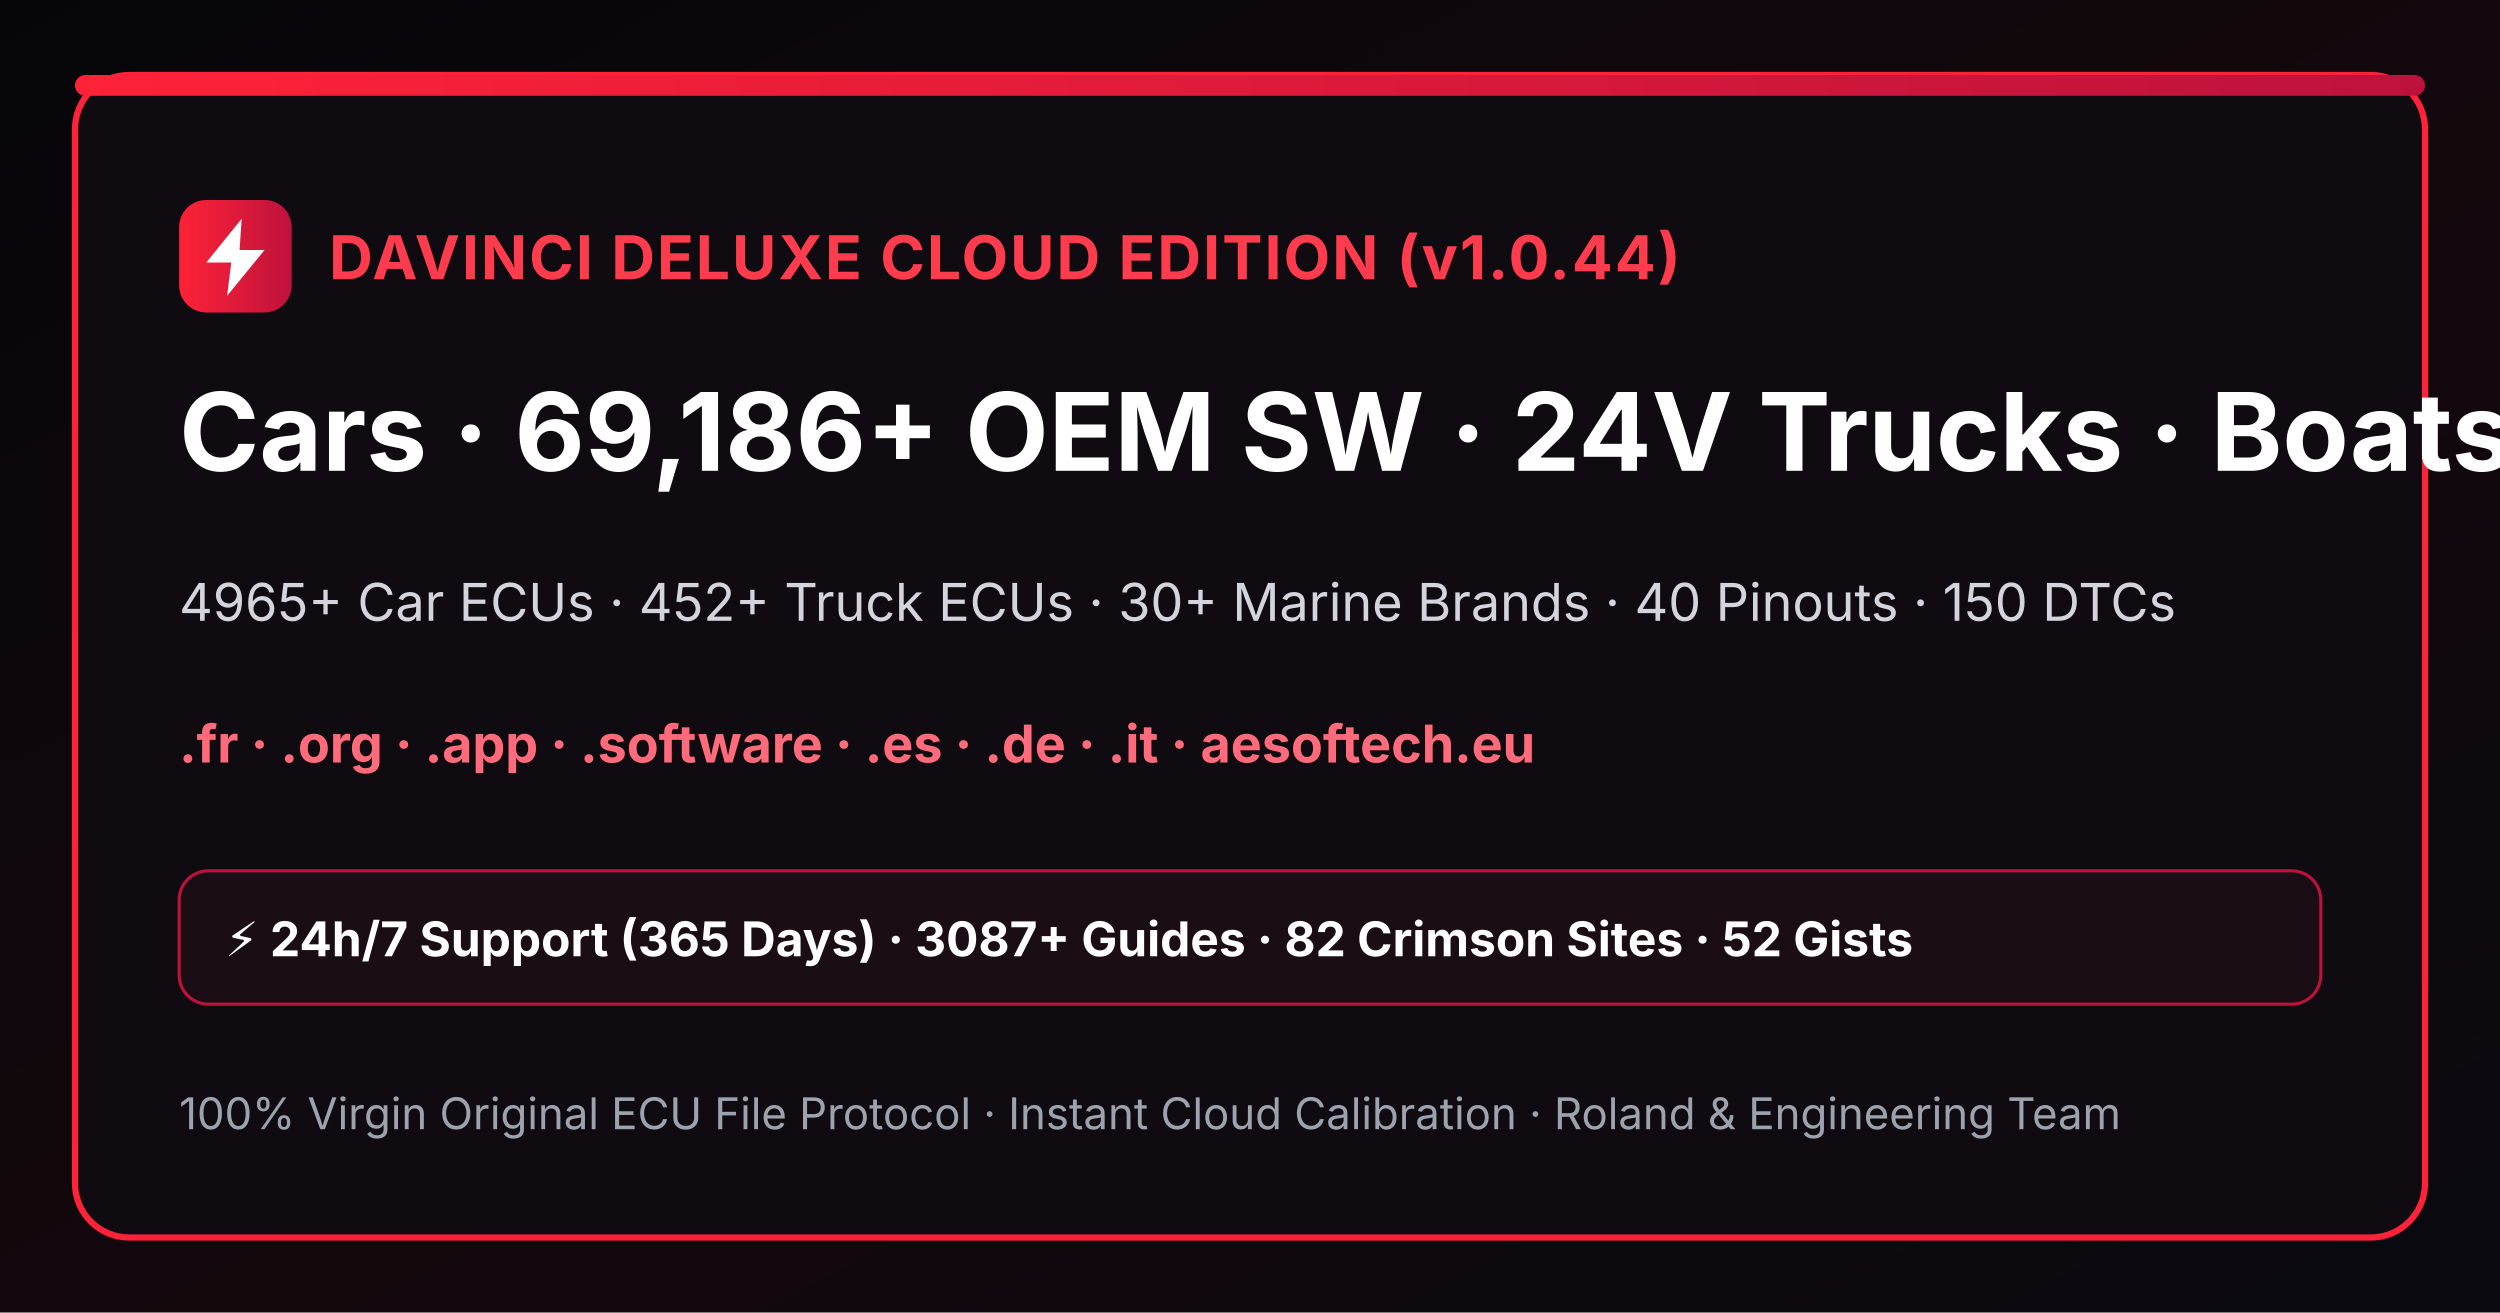
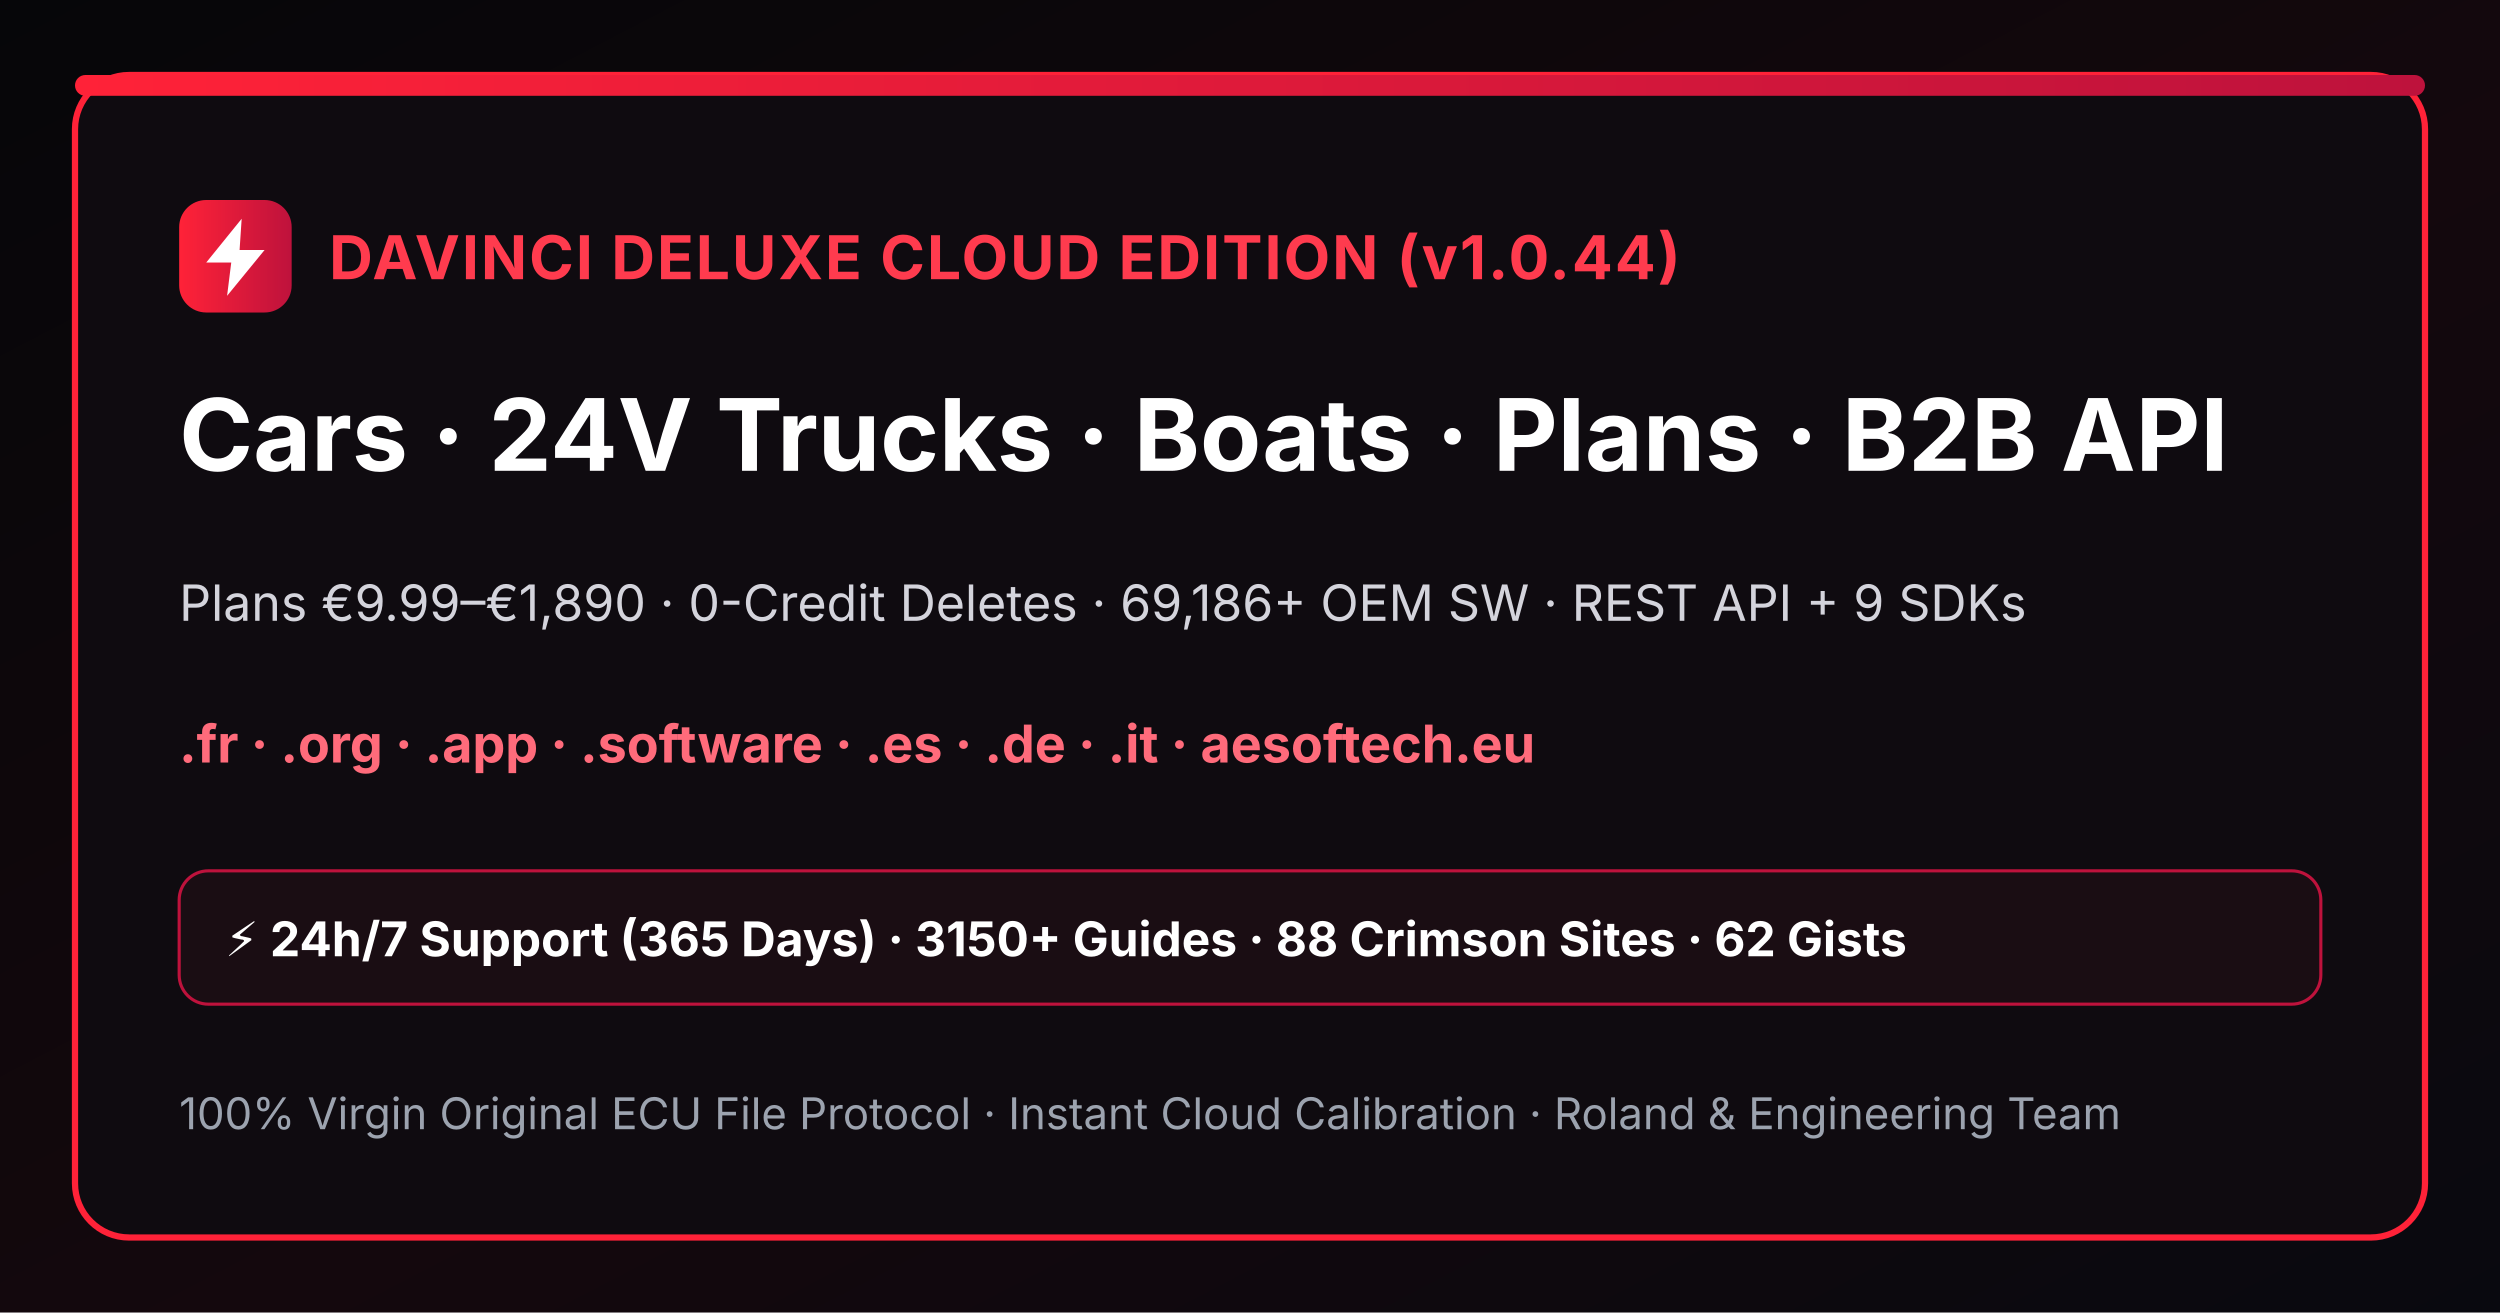
<svg xmlns="http://www.w3.org/2000/svg" width="1200" height="630" viewBox="0 0 1200 630">
  <defs>
    <linearGradient id="bgGrad" x1="0" y1="0" x2="1" y2="1">
      <stop offset="0%" stop-color="#060609" />
      <stop offset="55%" stop-color="#14080d" />
      <stop offset="100%" stop-color="#09090f" />
    </linearGradient>
    <linearGradient id="crimsonBar" x1="0" y1="0" x2="1" y2="0">
      <stop offset="0%" stop-color="#ff2238" />
      <stop offset="100%" stop-color="#be123c" />
    </linearGradient>
  </defs>
  <rect width="1200" height="630" fill="url(#bgGrad)" />
  <rect x="36" y="36" width="1128" height="558" rx="26" fill="#0f0b10" stroke="#ff2238" stroke-width="3" />
  <rect x="36" y="36" width="1128" height="10" rx="5" fill="url(#crimsonBar)" />
  <rect x="86" y="96" width="54" height="54" rx="13" fill="url(#crimsonBar)" />
  <path d="M116 105L99 126h12l-2 16 18-22h-12l1-15z" fill="#ffffff" />
  <text x="158" y="134" fill="#ff3b4e" font-family="Inter,Arial,sans-serif" font-size="29" font-weight="bold" letter-spacing="1">DAVINCI DELUXE CLOUD EDITION (v1.0.44)</text>
-   <text x="86" y="226" fill="#ffffff" font-family="Inter,Arial,sans-serif" font-size="52" font-weight="bold">Cars · 69,186+ OEM SW · 24V Trucks · Boats</text>
-   <text x="86" y="298" fill="#d4d4dc" font-family="Inter,Arial,sans-serif" font-size="25">4965+ Car ECUs · 452+ Truck ECUs · 30+ Marine Brands · 40 Pinouts · 150 DTCs</text>
+   <text x="86" y="226" fill="#ffffff" font-family="Inter,Arial,sans-serif" font-size="48" font-weight="bold">Cars · 24V Trucks · Boats · Plans · B2B API</text>
+   <text x="86" y="298" fill="#d4d4dc" font-family="Inter,Arial,sans-serif" font-size="24">Plans €9.99–€1,890 · 0-Credit Deletes · 69,186+ OEM SW · REST API + 9 SDKs</text>
  <text x="86" y="366" fill="#ff6b7b" font-family="Inter,Arial,sans-serif" font-size="25" font-weight="bold">.fr · .org · .app · .software · .es · .de · .it · aesoftech.eu</text>
  <rect x="86" y="418" width="1028" height="64" rx="14" fill="#1a0d13" stroke="#be123c" stroke-width="1.5" />
-   <text x="108" y="459" fill="#ffffff" font-family="Inter,Arial,sans-serif" font-size="23" font-weight="bold">⚡ 24h/7 Support (365 Days) · 3087+ Guides · 82 Crimson Sites · 52 Gists</text>
+   <text x="108" y="459" fill="#ffffff" font-family="Inter,Arial,sans-serif" font-size="23" font-weight="bold">⚡ 24h/7 Support (365 Days) · 3150+ Guides · 88 Crimson Sites · 62 Gists</text>
  <text x="86" y="542" fill="#9ca3af" font-family="Inter,Arial,sans-serif" font-size="21">100% Virgin Original ECU File Protocol · Instant Cloud Calibration · Roland &amp; Engineering Team</text>
</svg>
